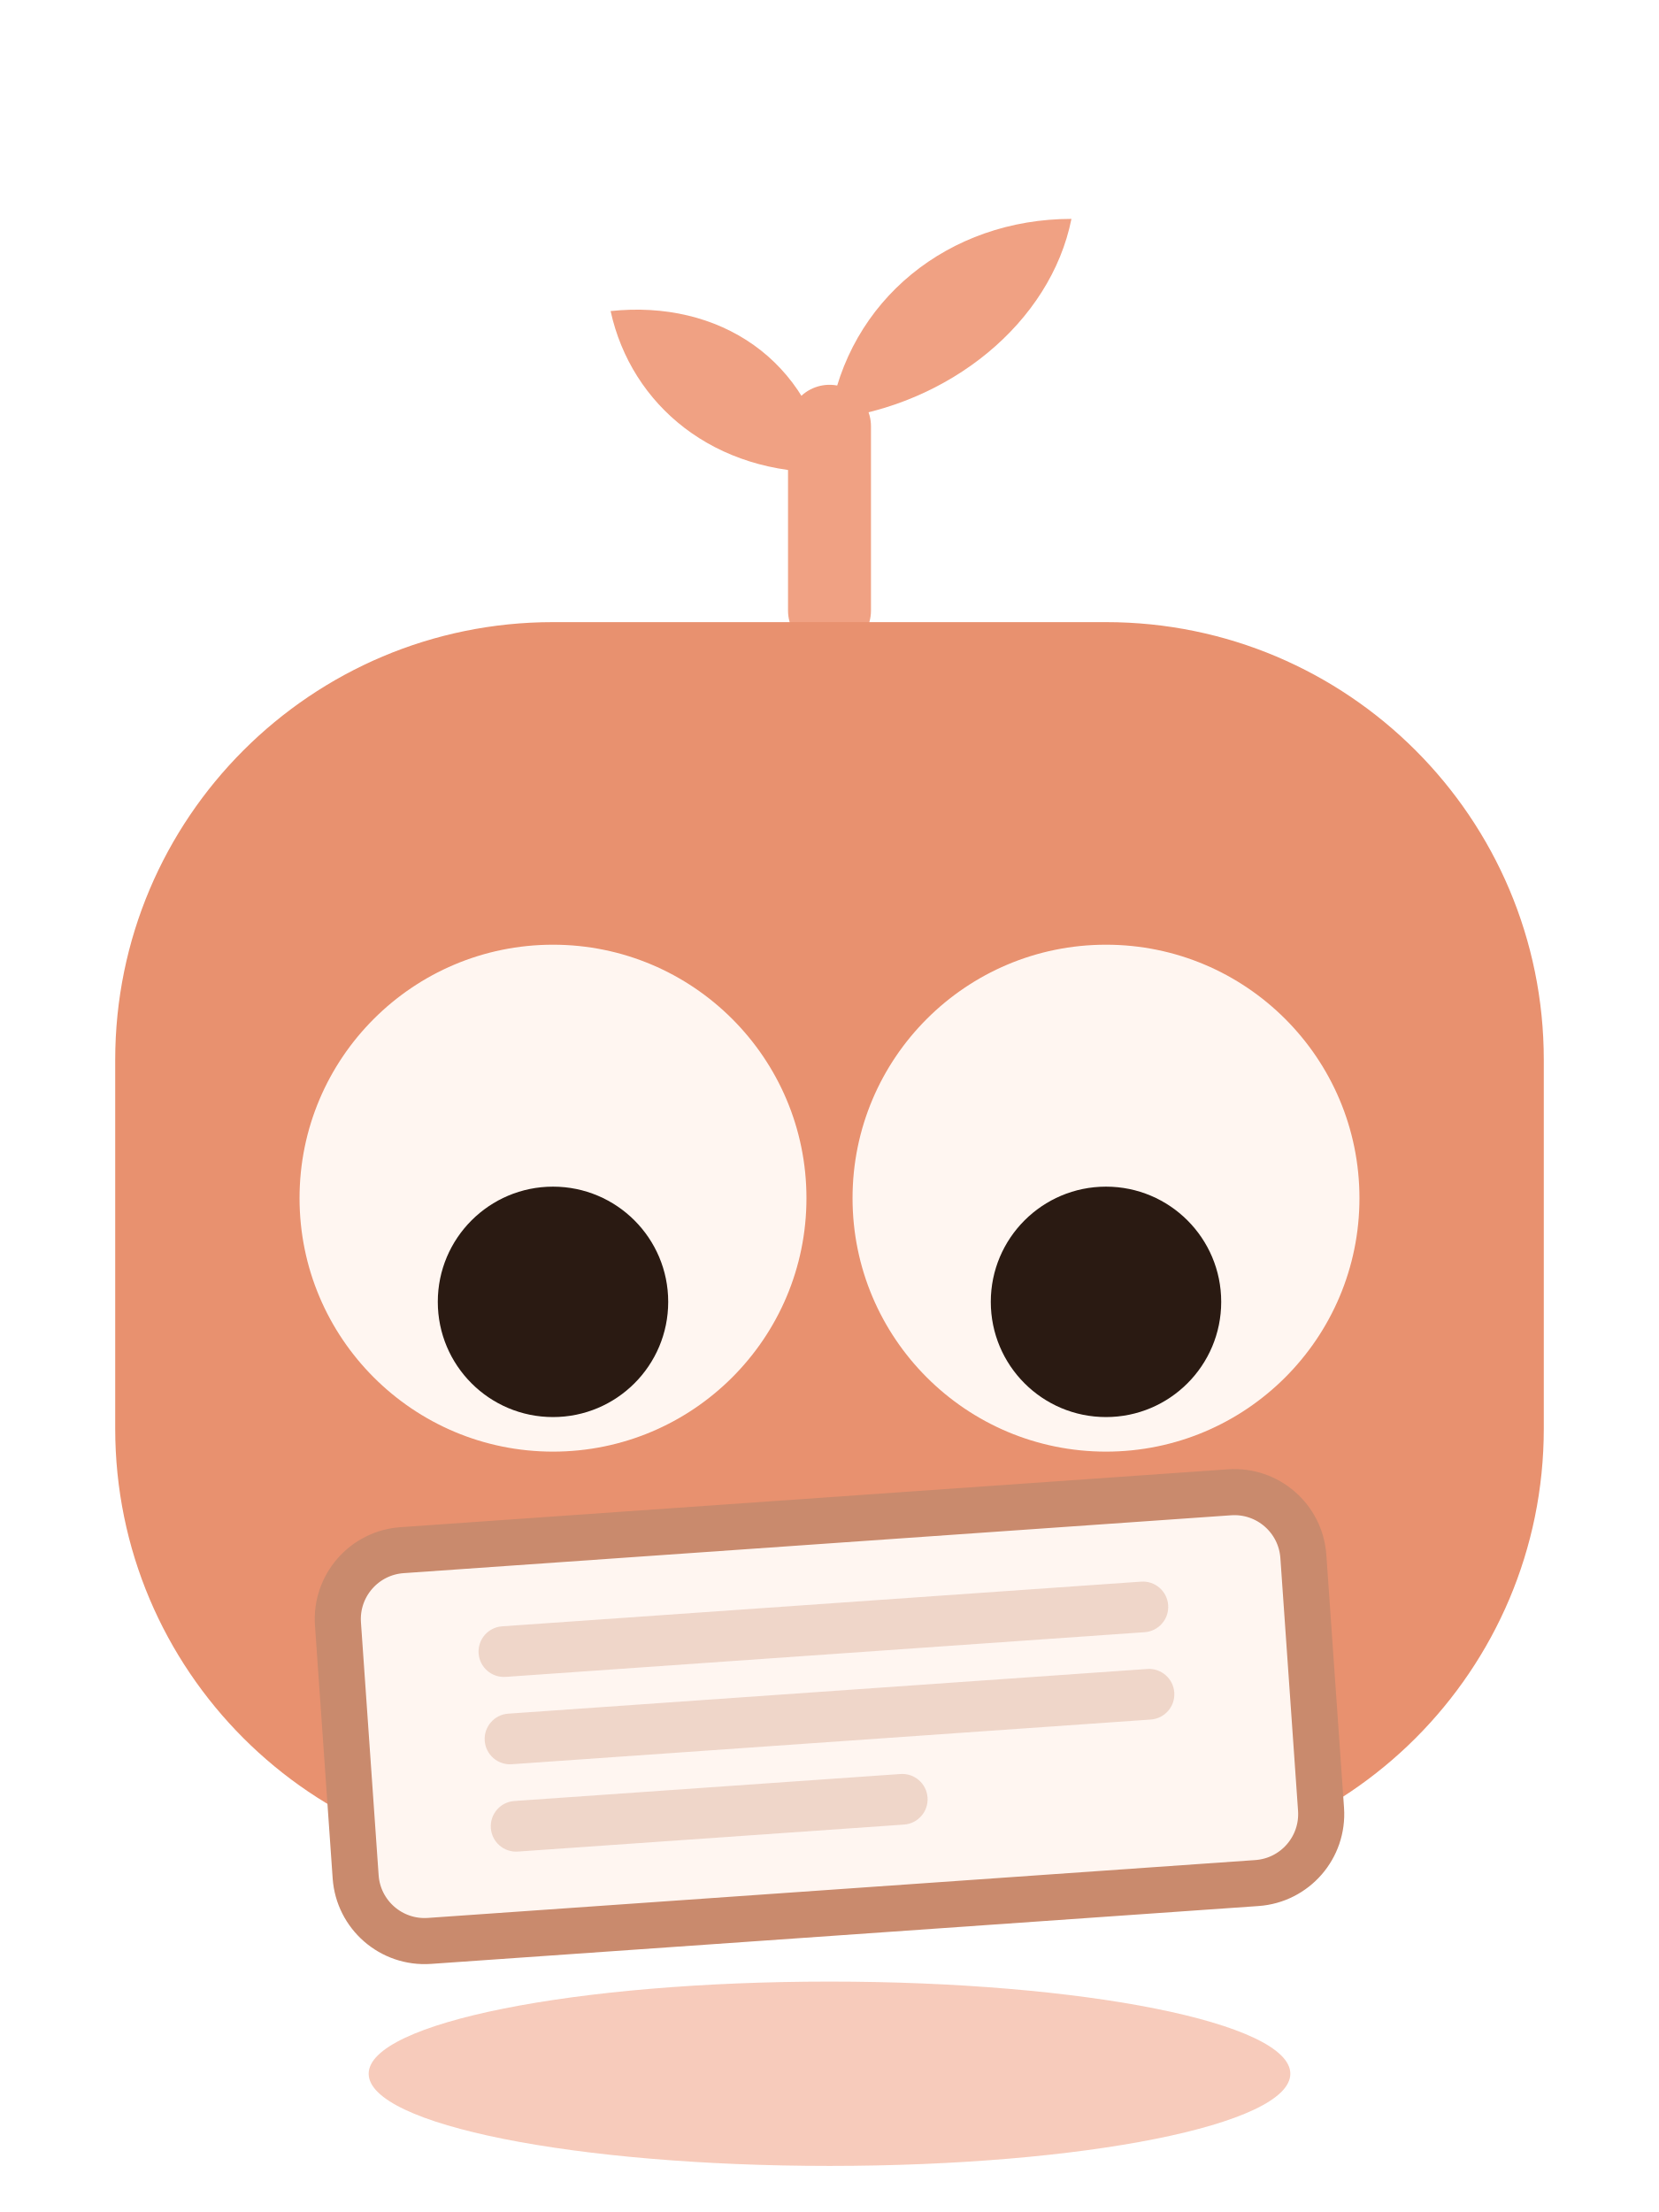
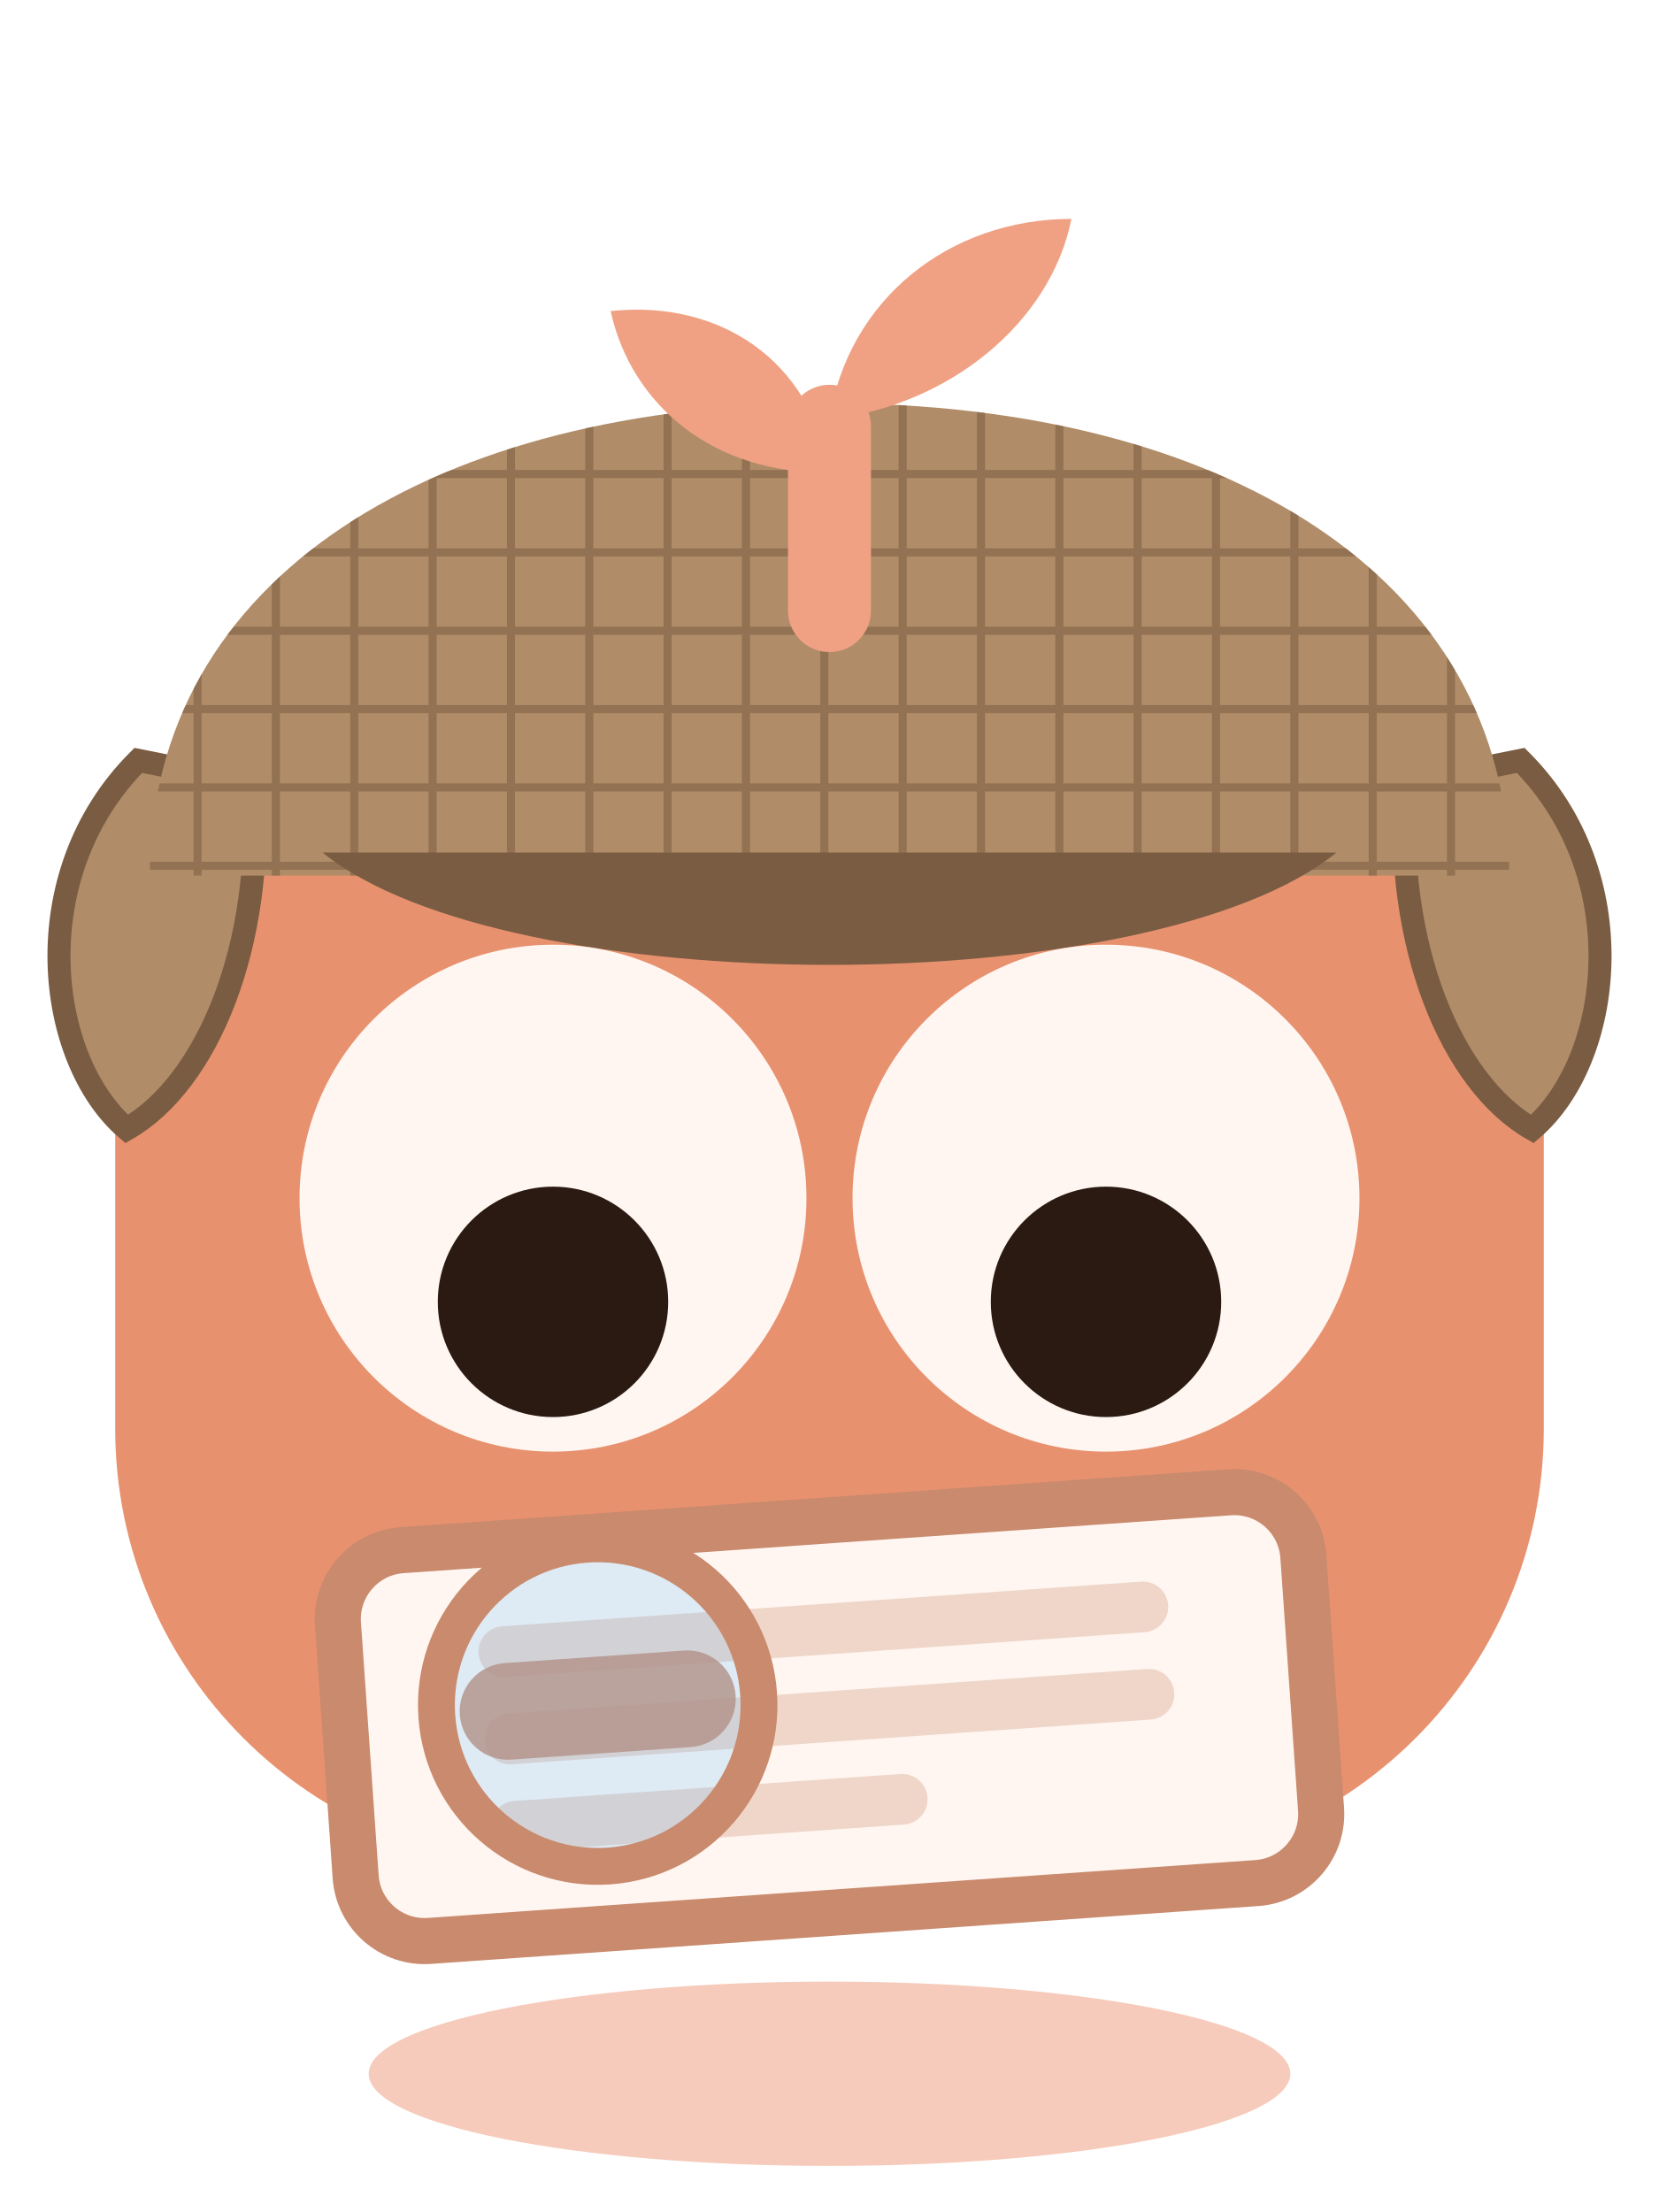
- <svg xmlns="http://www.w3.org/2000/svg" width="72" height="96" viewBox="12 0 72 96" role="img" aria-label="PROBE — reading one paper">
+ <svg xmlns="http://www.w3.org/2000/svg" width="72" height="96" viewBox="12 0 72 96" role="img" aria-label="PROBE — reading one paper like a detective until a clue turns up: !">
  <style>
    .hull   { fill: #E8916F; }
    .iris   { fill: #FFF6F1; }
    .pupil  { fill: #2A1A12; }
    .stem   { stroke: #F0A183; stroke-width: 3.6; stroke-linecap: round; fill: none; }
    .leaf   { fill: #F0A183; }
-     .sprout { transform-box: view-box; transform-origin: 48px 27px;
-               animation: sway 3.2s ease-in-out infinite; }
-     @keyframes sway { 0%, 100% { transform: rotate(-5deg); } 50% { transform: rotate(5deg); } }
+     .sprout { transform-origin: 48px 27px; animation: sway 3.2s ease-in-out infinite; }
    .page   { fill: #FFF6F1; stroke: #C98A6D; stroke-width: 2; }
    .line   { fill: #C98A6D; opacity: .3; }
    .shadow { fill: #F0A183; opacity: .55; }
-     .rig   { animation: bob 4.2s ease-in-out infinite; }
-     .pupil { animation: read 1.6s ease-in-out infinite; }
-     .l1    { animation: lit 4.8s ease-in-out infinite; }
-     .l2    { animation: lit 4.8s ease-in-out 1.6s infinite; }
-     .l3    { animation: lit 4.8s ease-in-out 3.2s infinite; }
+     @keyframes sway { 0%, 100% { transform: rotate(-5deg); } 50% { transform: rotate(5deg); } }
    @keyframes bob  { 0%, 100% { transform: translateY(0); } 50% { transform: translateY(-2px); } }
-     @keyframes read { 0% { transform: translateX(-2.4px); }
-                       72% { transform: translateX(2.4px); }
-                       86%, 100% { transform: translateX(-2.4px); } }
-     @keyframes lit  { 0%, 28% { opacity: .95; } 34%, 100% { opacity: .3; } }
-     @media (prefers-reduced-motion: reduce) {
-       .rig, .sprout, .pupil, .line { animation: none; }
-       .line { opacity: .55; }
-     }
+     @media (prefers-reduced-motion: reduce) { * { animation: none !important; } }
+ 
+     .cap    { fill: #B08C68; }
+     .tweed  { fill: url(#tw); }
+     .visor  { fill: #7A5C42; }
+     .flap   { fill: #B08C68; stroke: #7A5C42; stroke-width: 1; }
+     .stone  { fill: #6CC0FF; fill-opacity: .22; stroke: #C98A6D; stroke-width: 1.6; }
+     .mag    { fill: #C98A6D; opacity: .85; }
+     .bang   { fill: #FF6B6E; font: 900 17px system-ui, sans-serif; opacity: 0; }
+     .rig    { animation: bob 4.2s ease-in-out infinite; }
+     .slide  { animation: slide 4.8s ease-in-out infinite; }
+     .pupil  { animation: look 4.8s ease-in-out infinite; }
+     .fL     { transform-origin: 21px 35px; animation: flapL 4.8s ease-in-out infinite; }
+     .fR     { transform-origin: 75px 35px; animation: flapR 4.8s ease-in-out infinite; }
+     .bang   { transform-origin: 75px 16px; animation: bang 4.8s ease-out infinite; }
+     @keyframes slide { 0%, 8% { transform: translateX(0); } 60%, 90% { transform: translateX(20px); }
+                        100% { transform: translateX(0); } }
+     @keyframes look  { 0%, 8% { transform: translateX(-2.6px); } 60% { transform: translateX(2.6px); }
+                        64%, 88% { transform: translate(2.6px, -3px); } 100% { transform: translateX(-2.6px); } }
+     @keyframes flapL { 0%, 60% { transform: rotate(0); } 64%, 86% { transform: rotate(115deg); }
+                        92%, 100% { transform: rotate(0); } }
+     @keyframes flapR { 0%, 60% { transform: rotate(0); } 64%, 86% { transform: rotate(-115deg); }
+                        92%, 100% { transform: rotate(0); } }
+     @keyframes bang  { 0%, 61% { opacity: 0; transform: scale(.3); } 65% { opacity: 1; transform: scale(1.25); }
+                        69%, 86% { opacity: 1; transform: scale(1); } 90%, 100% { opacity: 0; transform: scale(1); } }
  </style>
+   <defs>
+     <pattern id="tw" width="3.4" height="3.4" patternUnits="userSpaceOnUse">
+       <path d="M0 0 H3.4 M0 0 V3.4" stroke="#7A5C42" stroke-width=".7" opacity=".55" />
+     </pattern>
+   </defs>
  <ellipse class="shadow" cx="48" cy="90" rx="20" ry="4" />
  <g class="rig">
+     <rect class="hull" x="17" y="27" width="62" height="54" rx="19" />
+     <path class="flap fL" d="M18 33 C13 38, 14 46, 17.5 49 C21 47, 23.5 41, 23 34 Z" />
+     <path class="flap fR" d="M78 33 C83 38, 82 46, 78.5 49 C75 47, 72.5 41, 73 34 Z" />
+     <path class="cap" d="M18.5 38 C18.5 25, 31 17.5, 48 17.5 C65 17.5, 77.5 25, 77.5 38 Z" />
+     <path class="tweed" d="M18.5 38 C18.5 25, 31 17.5, 48 17.5 C65 17.5, 77.5 25, 77.5 38 Z" />
+     <path class="visor" d="M26 37 C34 43.5, 62 43.5, 70 37 Z" />
    <g class="sprout">
      <path class="stem" d="M48 26.5 V18.5" />
      <path class="leaf" d="M48 20.5 C43 20.6, 39.4 17.6, 38.5 13.5 C43.2 13, 47.2 15.6, 48 20.5 Z" />
      <path class="leaf" d="M48 18.2 C53.2 17.6, 57.6 14, 58.5 9.5 C53.2 9.5, 48.8 13, 48 18.2 Z" />
    </g>
-     <rect class="hull" x="17" y="27" width="62" height="54" rx="19" />
-     <g class="eye eL">
-       <g class="lid">
-         <circle class="iris" cx="36" cy="52" r="11" />
-         <circle class="pupil" cx="36" cy="56.5" r="5" />
-       </g>
+     <g>
+       <circle class="iris" cx="36" cy="52" r="11" />
+       <circle class="pupil" cx="36" cy="56.5" r="5" />
    </g>
-     <g class="eye eR">
-       <g class="lid">
-         <circle class="iris" cx="60" cy="52" r="11" />
-         <circle class="pupil" cx="60" cy="56.5" r="5" />
-       </g>
+     <g>
+       <circle class="iris" cx="60" cy="52" r="11" />
+       <circle class="pupil" cx="60" cy="56.5" r="5" />
    </g>
    <g transform="rotate(-4 48 74.5)">
      <rect class="page" x="27" y="66" width="42" height="17" rx="3" />
-       <rect class="line l1" x="33" y="69.6" width="30" height="2.2" rx="1.1" />
-       <rect class="line l2" x="33" y="73.4" width="30" height="2.2" rx="1.1" />
-       <rect class="line l3" x="33" y="77.2" width="19" height="2.2" rx="1.1" />
+       <rect class="line" x="33" y="69.6" width="30" height="2.2" rx="1.1" />
+       <rect class="line" x="33" y="73.4" width="30" height="2.2" rx="1.1" />
+       <rect class="line" x="33" y="77.2" width="19" height="2.2" rx="1.1" />
+       <g class="slide">
+         <rect class="mag" x="32" y="71.2" width="12" height="4.2" rx="2.1" />
+         <circle class="stone" cx="38" cy="73.3" r="7" />
+       </g>
    </g>
  </g>
+   <text class="bang" x="75" y="22" text-anchor="middle">!</text>
</svg>
